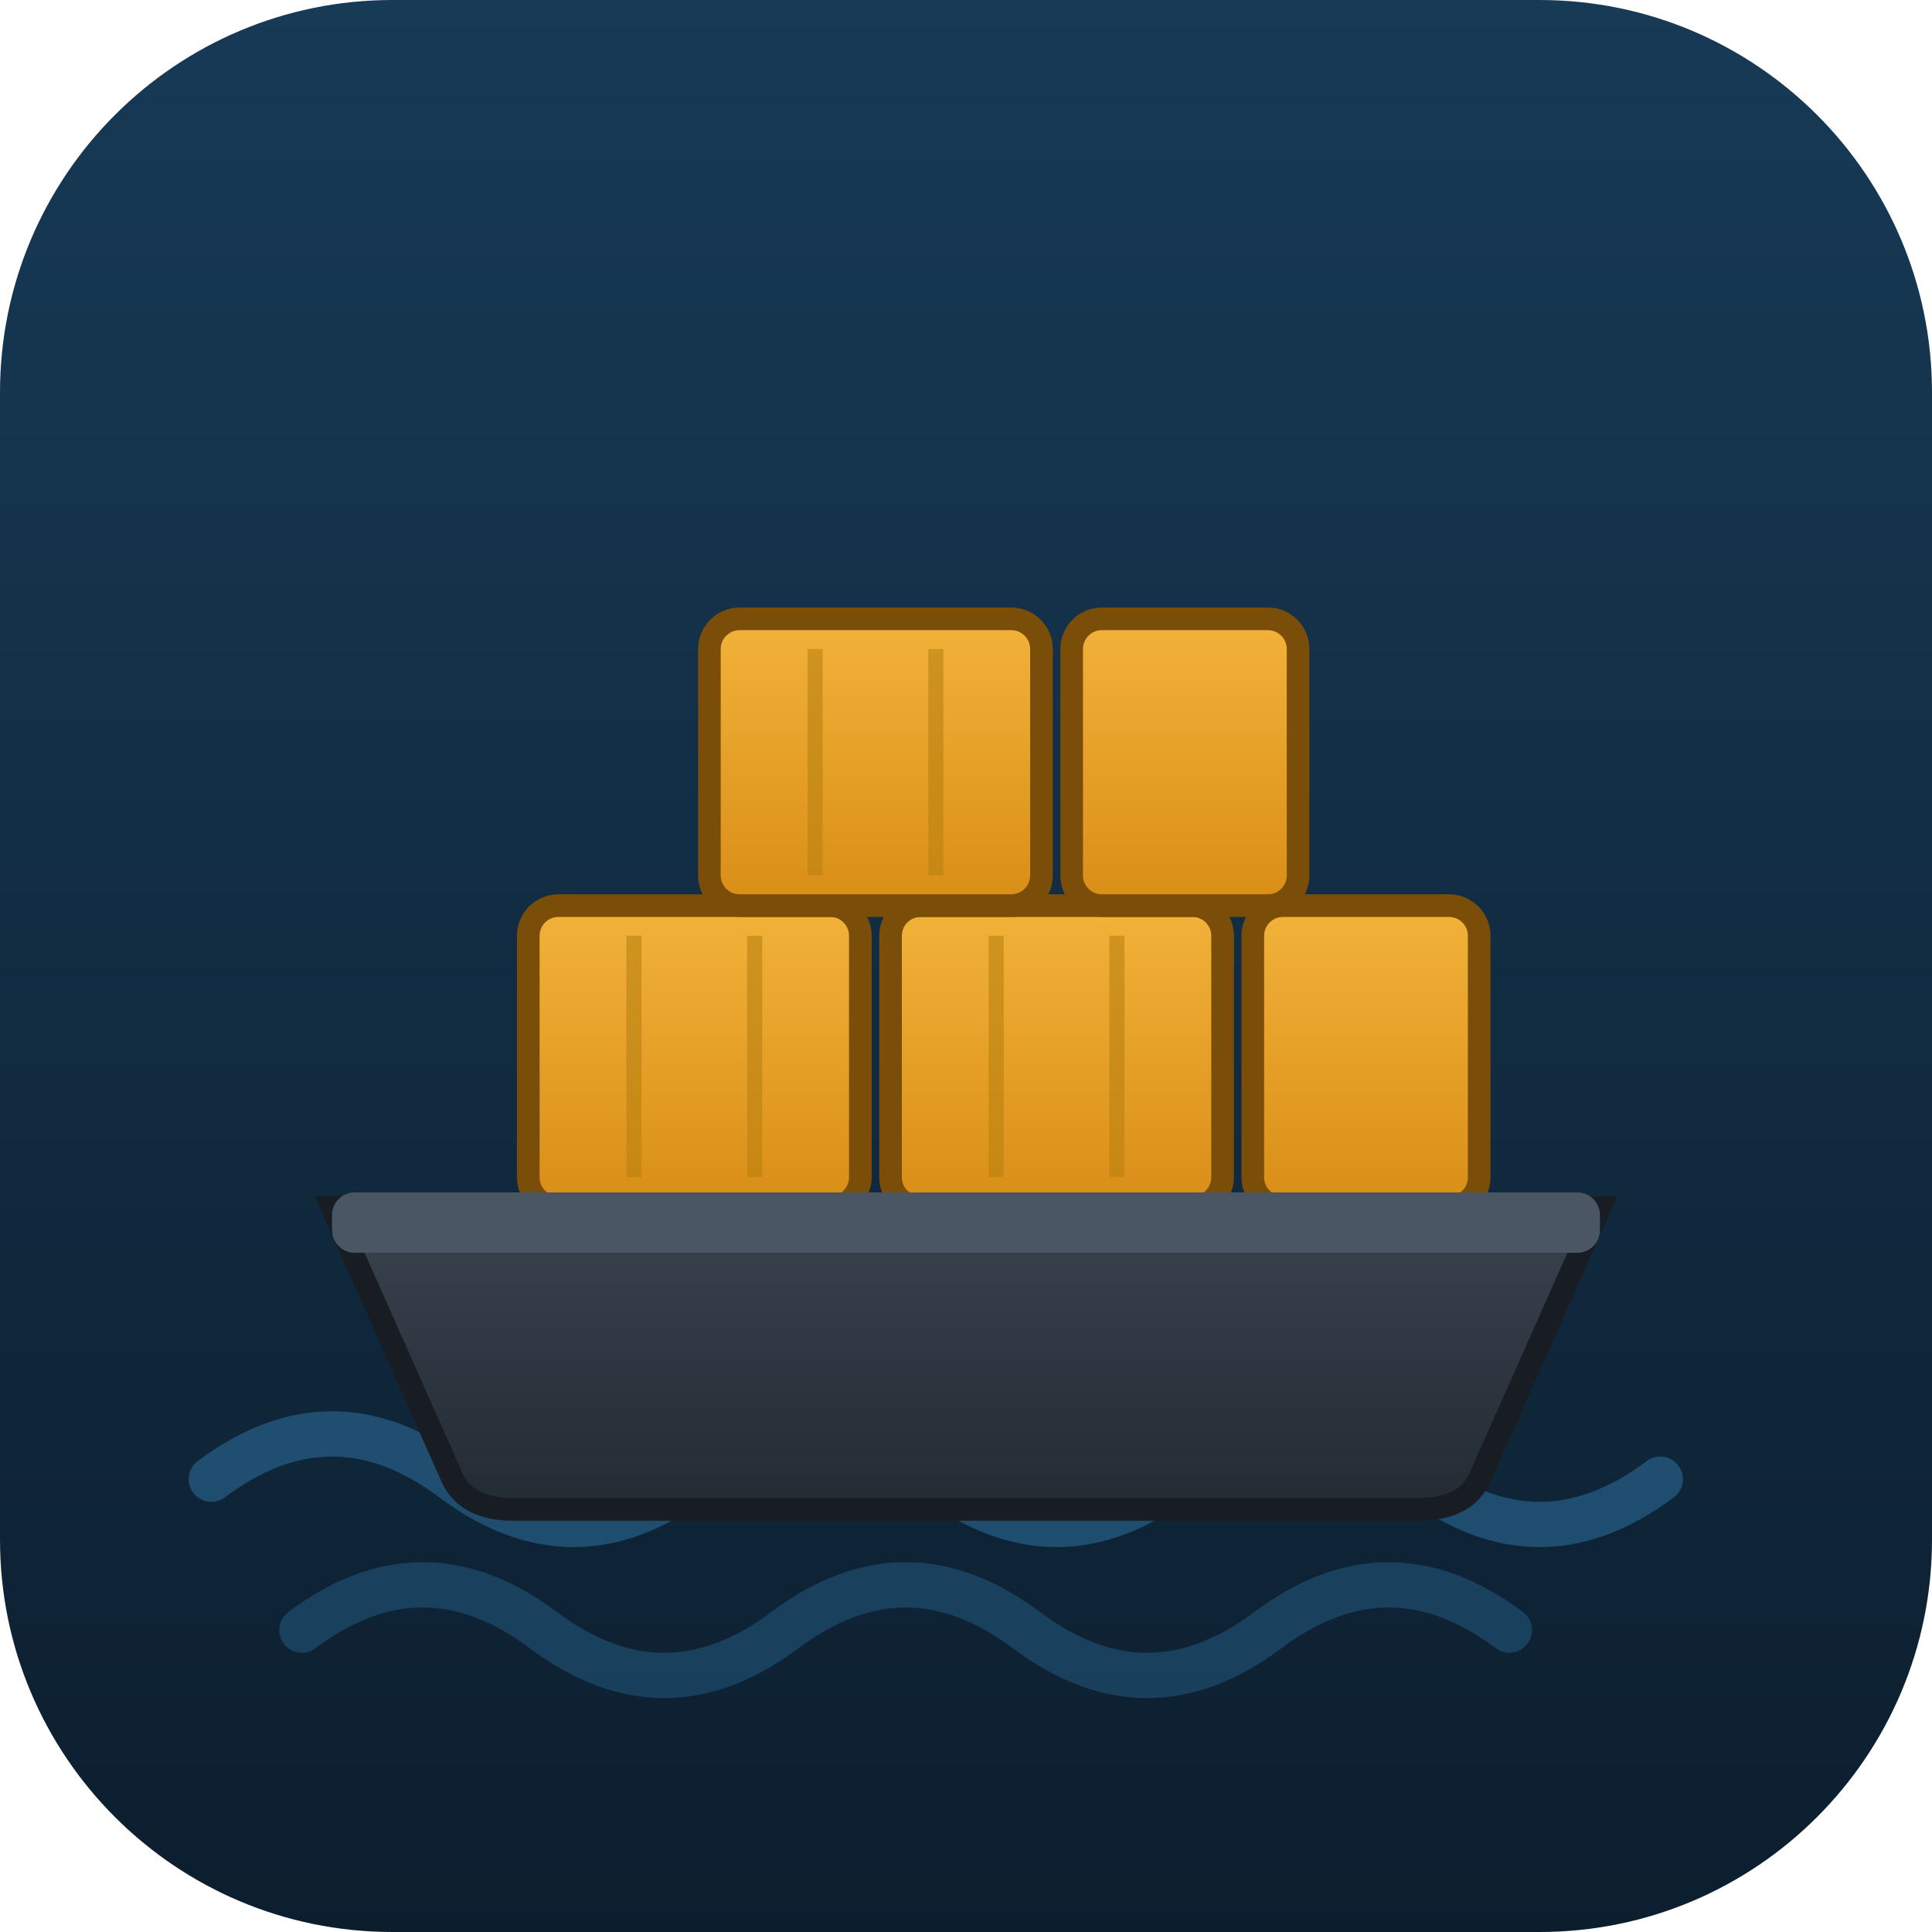
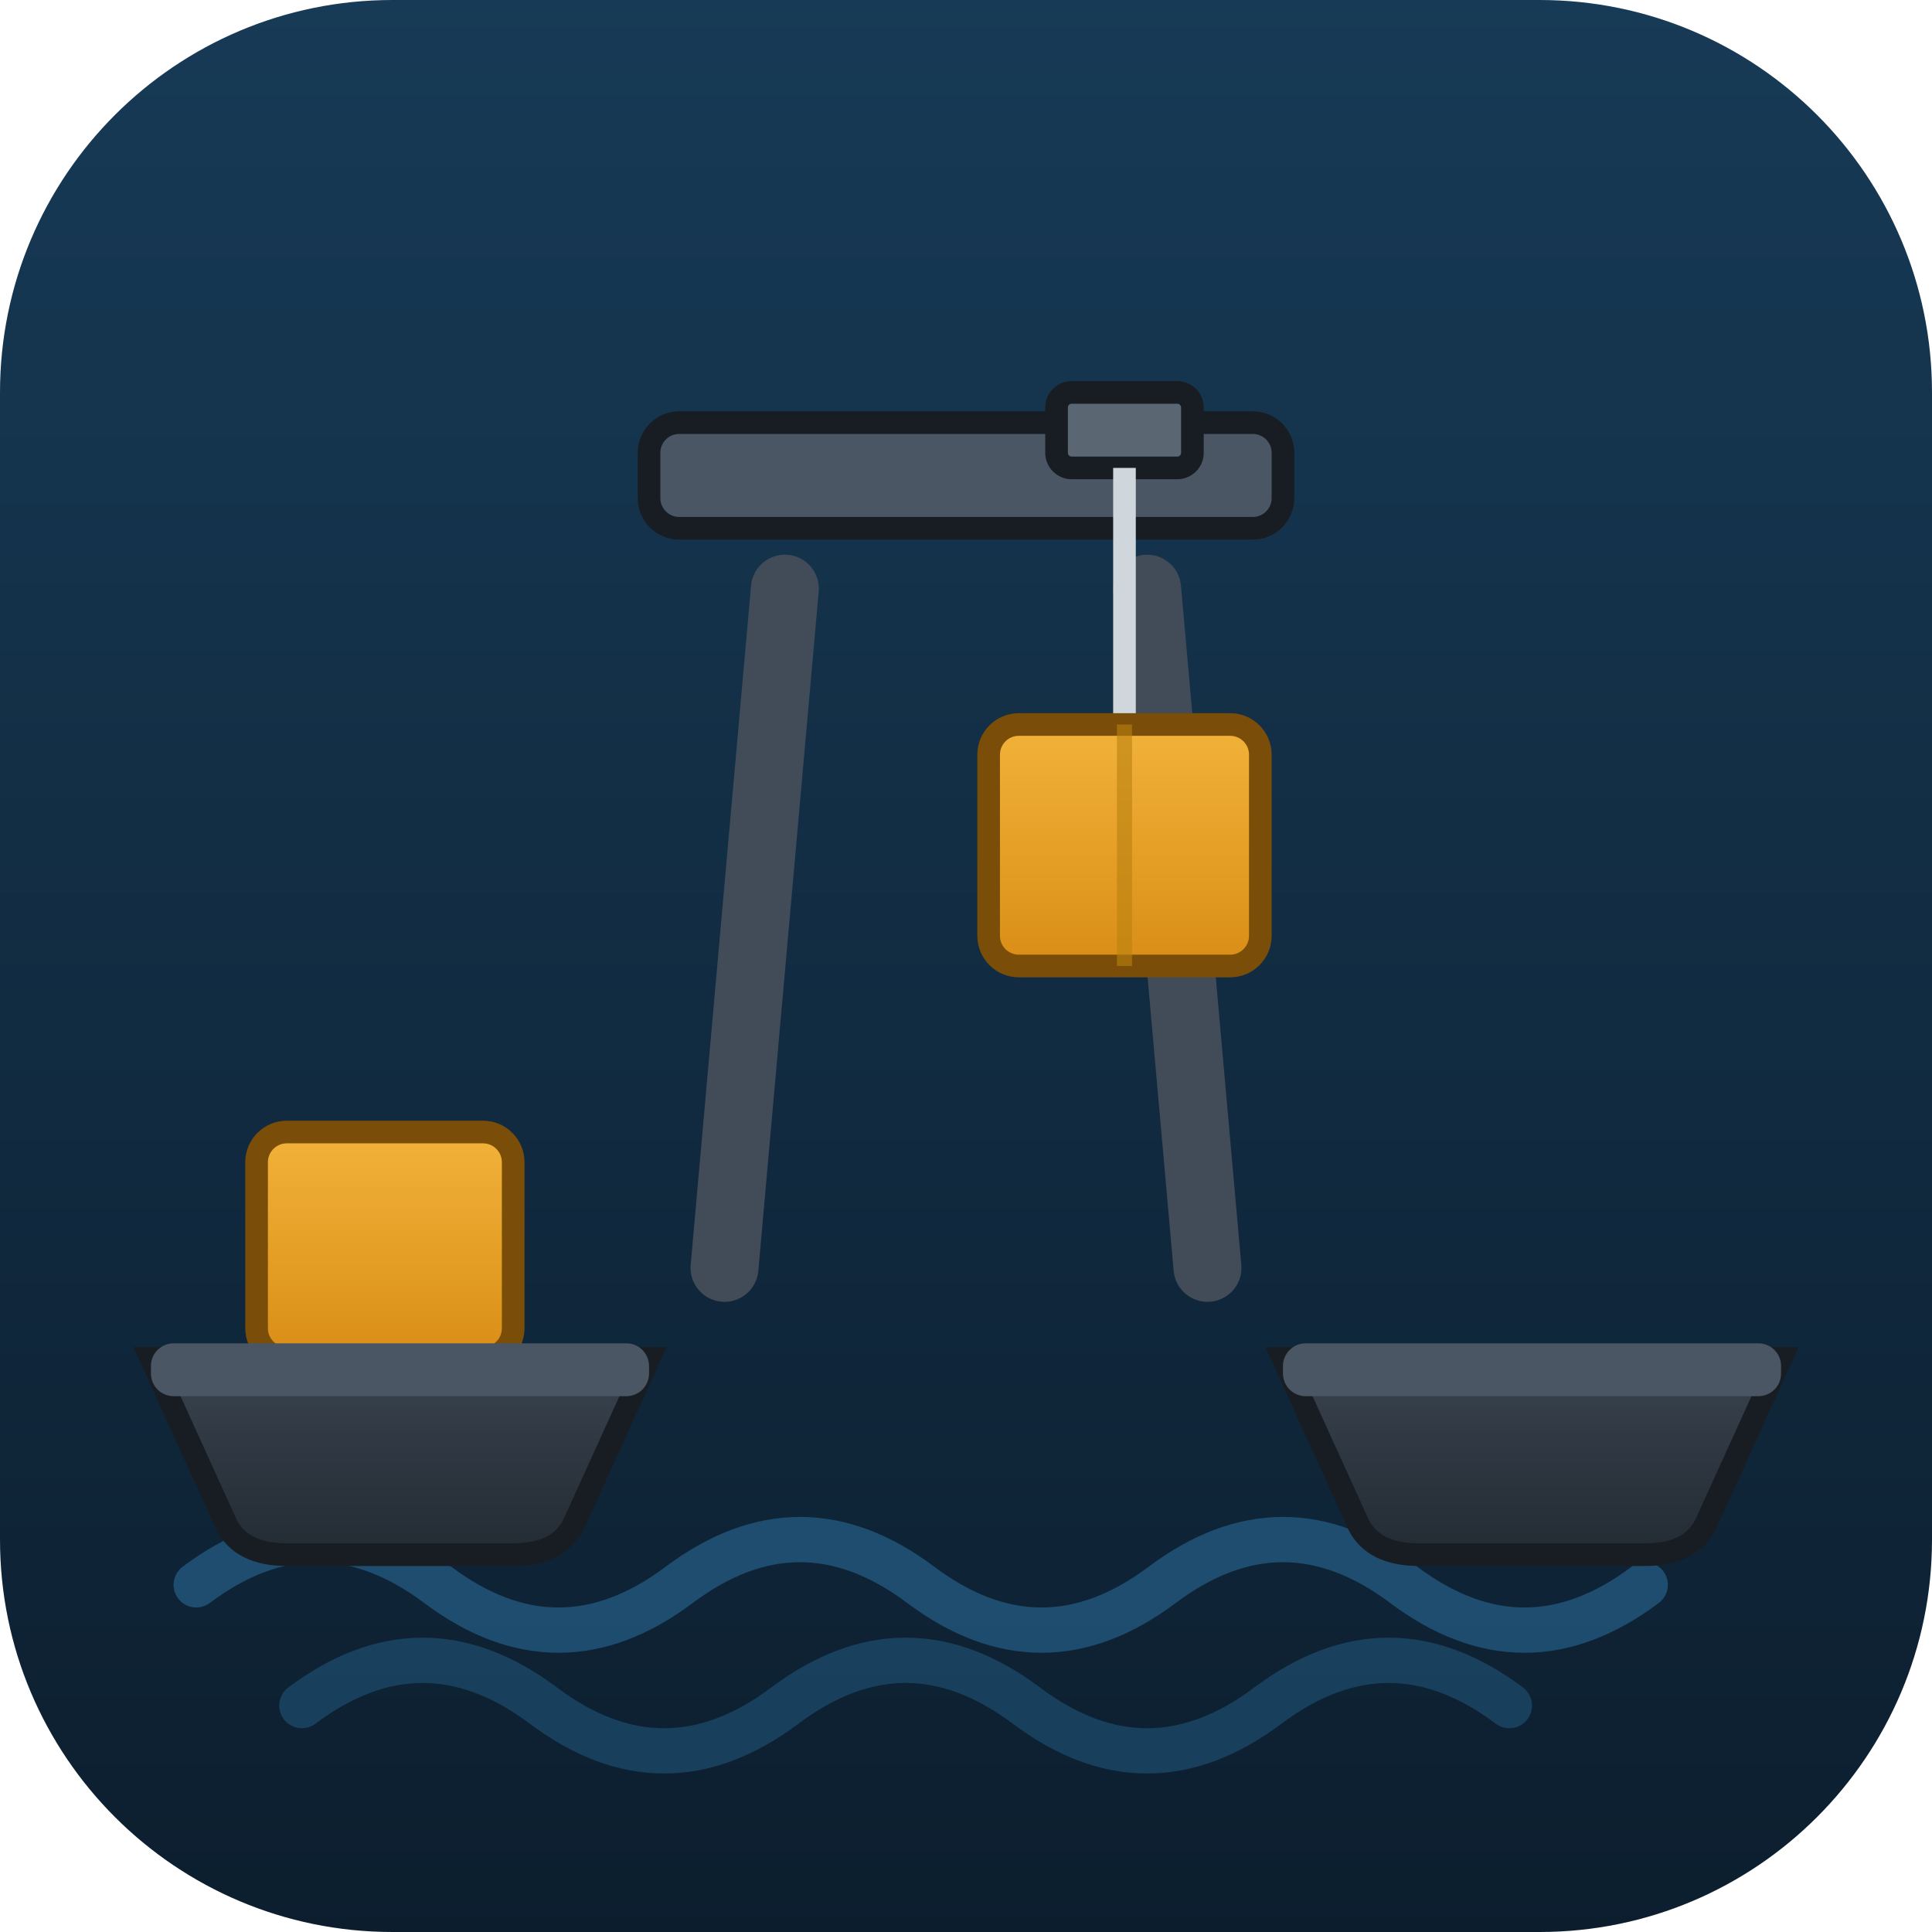
<svg xmlns="http://www.w3.org/2000/svg" width="256" height="256" viewBox="0 0 256 256">
  <defs>
-     <linearGradient id="water" x1="0" y1="0" x2="0" y2="1">
+     <linearGradient id="waterD" x1="0" y1="0" x2="0" y2="1">
      <stop offset="0" stop-color="#173a56" />
      <stop offset="1" stop-color="#0c1e2e" />
    </linearGradient>
-     <linearGradient id="hull" x1="0" y1="0" x2="0" y2="1">
+     <linearGradient id="hullD" x1="0" y1="0" x2="0" y2="1">
      <stop offset="0" stop-color="#39434f" />
      <stop offset="1" stop-color="#232b33" />
    </linearGradient>
-     <linearGradient id="crate" x1="0" y1="0" x2="0" y2="1">
+     <linearGradient id="crateD" x1="0" y1="0" x2="0" y2="1">
      <stop offset="0" stop-color="#f2b23a" />
      <stop offset="1" stop-color="#d98e16" />
    </linearGradient>
  </defs>
-   <rect x="0" y="0" width="256" height="256" rx="52" fill="url(#water)" />
+   <rect width="256" height="256" rx="52" fill="url(#waterD)" />
+   <g stroke="#171d23" stroke-width="3">
+     <path d="M104 78 L96 168" stroke="#414c58" stroke-width="9" fill="none" stroke-linecap="round" />
+     <path d="M152 78 L160 168" stroke="#414c58" stroke-width="9" fill="none" stroke-linecap="round" />
+     <rect x="86" y="56" width="84" height="14" rx="4" fill="#4a5663" />
+     <rect x="140" y="52" width="18" height="10" rx="2" fill="#5a6672" />
+   </g>
+   <line x1="149" y1="62" x2="149" y2="96" stroke="#cfd6dc" stroke-width="3" />
+   <rect x="131" y="96" width="36" height="32" rx="4" fill="url(#crateD)" stroke="#7a4e08" stroke-width="3" />
+   <line x1="149" y1="96" x2="149" y2="128" stroke="#b9800f" stroke-width="2" opacity="0.6" />
  <g fill="none" stroke="#2b6f9e" stroke-width="6" stroke-linecap="round" opacity="0.55">
-     <path d="M28 196 q16 -12 32 0 t32 0 t32 0 t32 0 t32 0 t32 0" />
-     <path d="M40 216 q16 -12 32 0 t32 0 t32 0 t32 0 t32 0" opacity="0.7" />
+     <path d="M26 210 q16 -12 32 0 t32 0 t32 0 t32 0 t32 0 t32 0" />
+     <path d="M40 226 q16 -12 32 0 t32 0 t32 0 t32 0 t32 0" opacity="0.7" />
  </g>
-   <g stroke="#7a4e08" stroke-width="3">
-     <rect x="70" y="120" width="44" height="40" rx="4" fill="url(#crate)" />
-     <rect x="118" y="120" width="44" height="40" rx="4" fill="url(#crate)" />
-     <rect x="166" y="120" width="30" height="40" rx="4" fill="url(#crate)" />
-     <rect x="94" y="82" width="44" height="38" rx="4" fill="url(#crate)" />
-     <rect x="142" y="82" width="30" height="38" rx="4" fill="url(#crate)" />
+   <g>
+     <rect x="34" y="150" width="34" height="30" rx="4" fill="url(#crateD)" stroke="#7a4e08" stroke-width="3" />
+     <path d="M20 180 L86 180 L76 202 Q74 206 68 206 L38 206 Q32 206 30 202 Z" fill="url(#hullD)" stroke="#171d23" stroke-width="3" />
+     <rect x="20" y="178" width="66" height="7" rx="3" fill="#4a5663" />
  </g>
-   <g stroke="#b9800f" stroke-width="2" opacity="0.6">
-     <line x1="84" y1="124" x2="84" y2="156" />
-     <line x1="100" y1="124" x2="100" y2="156" />
-     <line x1="132" y1="124" x2="132" y2="156" />
-     <line x1="148" y1="124" x2="148" y2="156" />
-     <line x1="108" y1="86" x2="108" y2="116" />
-     <line x1="124" y1="86" x2="124" y2="116" />
+   <g>
+     <path d="M170 180 L236 180 L226 202 Q224 206 218 206 L188 206 Q182 206 180 202 Z" fill="url(#hullD)" stroke="#171d23" stroke-width="3" />
+     <rect x="170" y="178" width="66" height="7" rx="3" fill="#4a5663" />
  </g>
-   <path d="M44 160 L212 160 L196 196 Q194 200 188 200 L68 200 Q62 200 60 196 Z" fill="url(#hull)" stroke="#171d23" stroke-width="3" />
-   <rect x="44" y="158" width="168" height="8" rx="3" fill="#4a5663" />
</svg>
